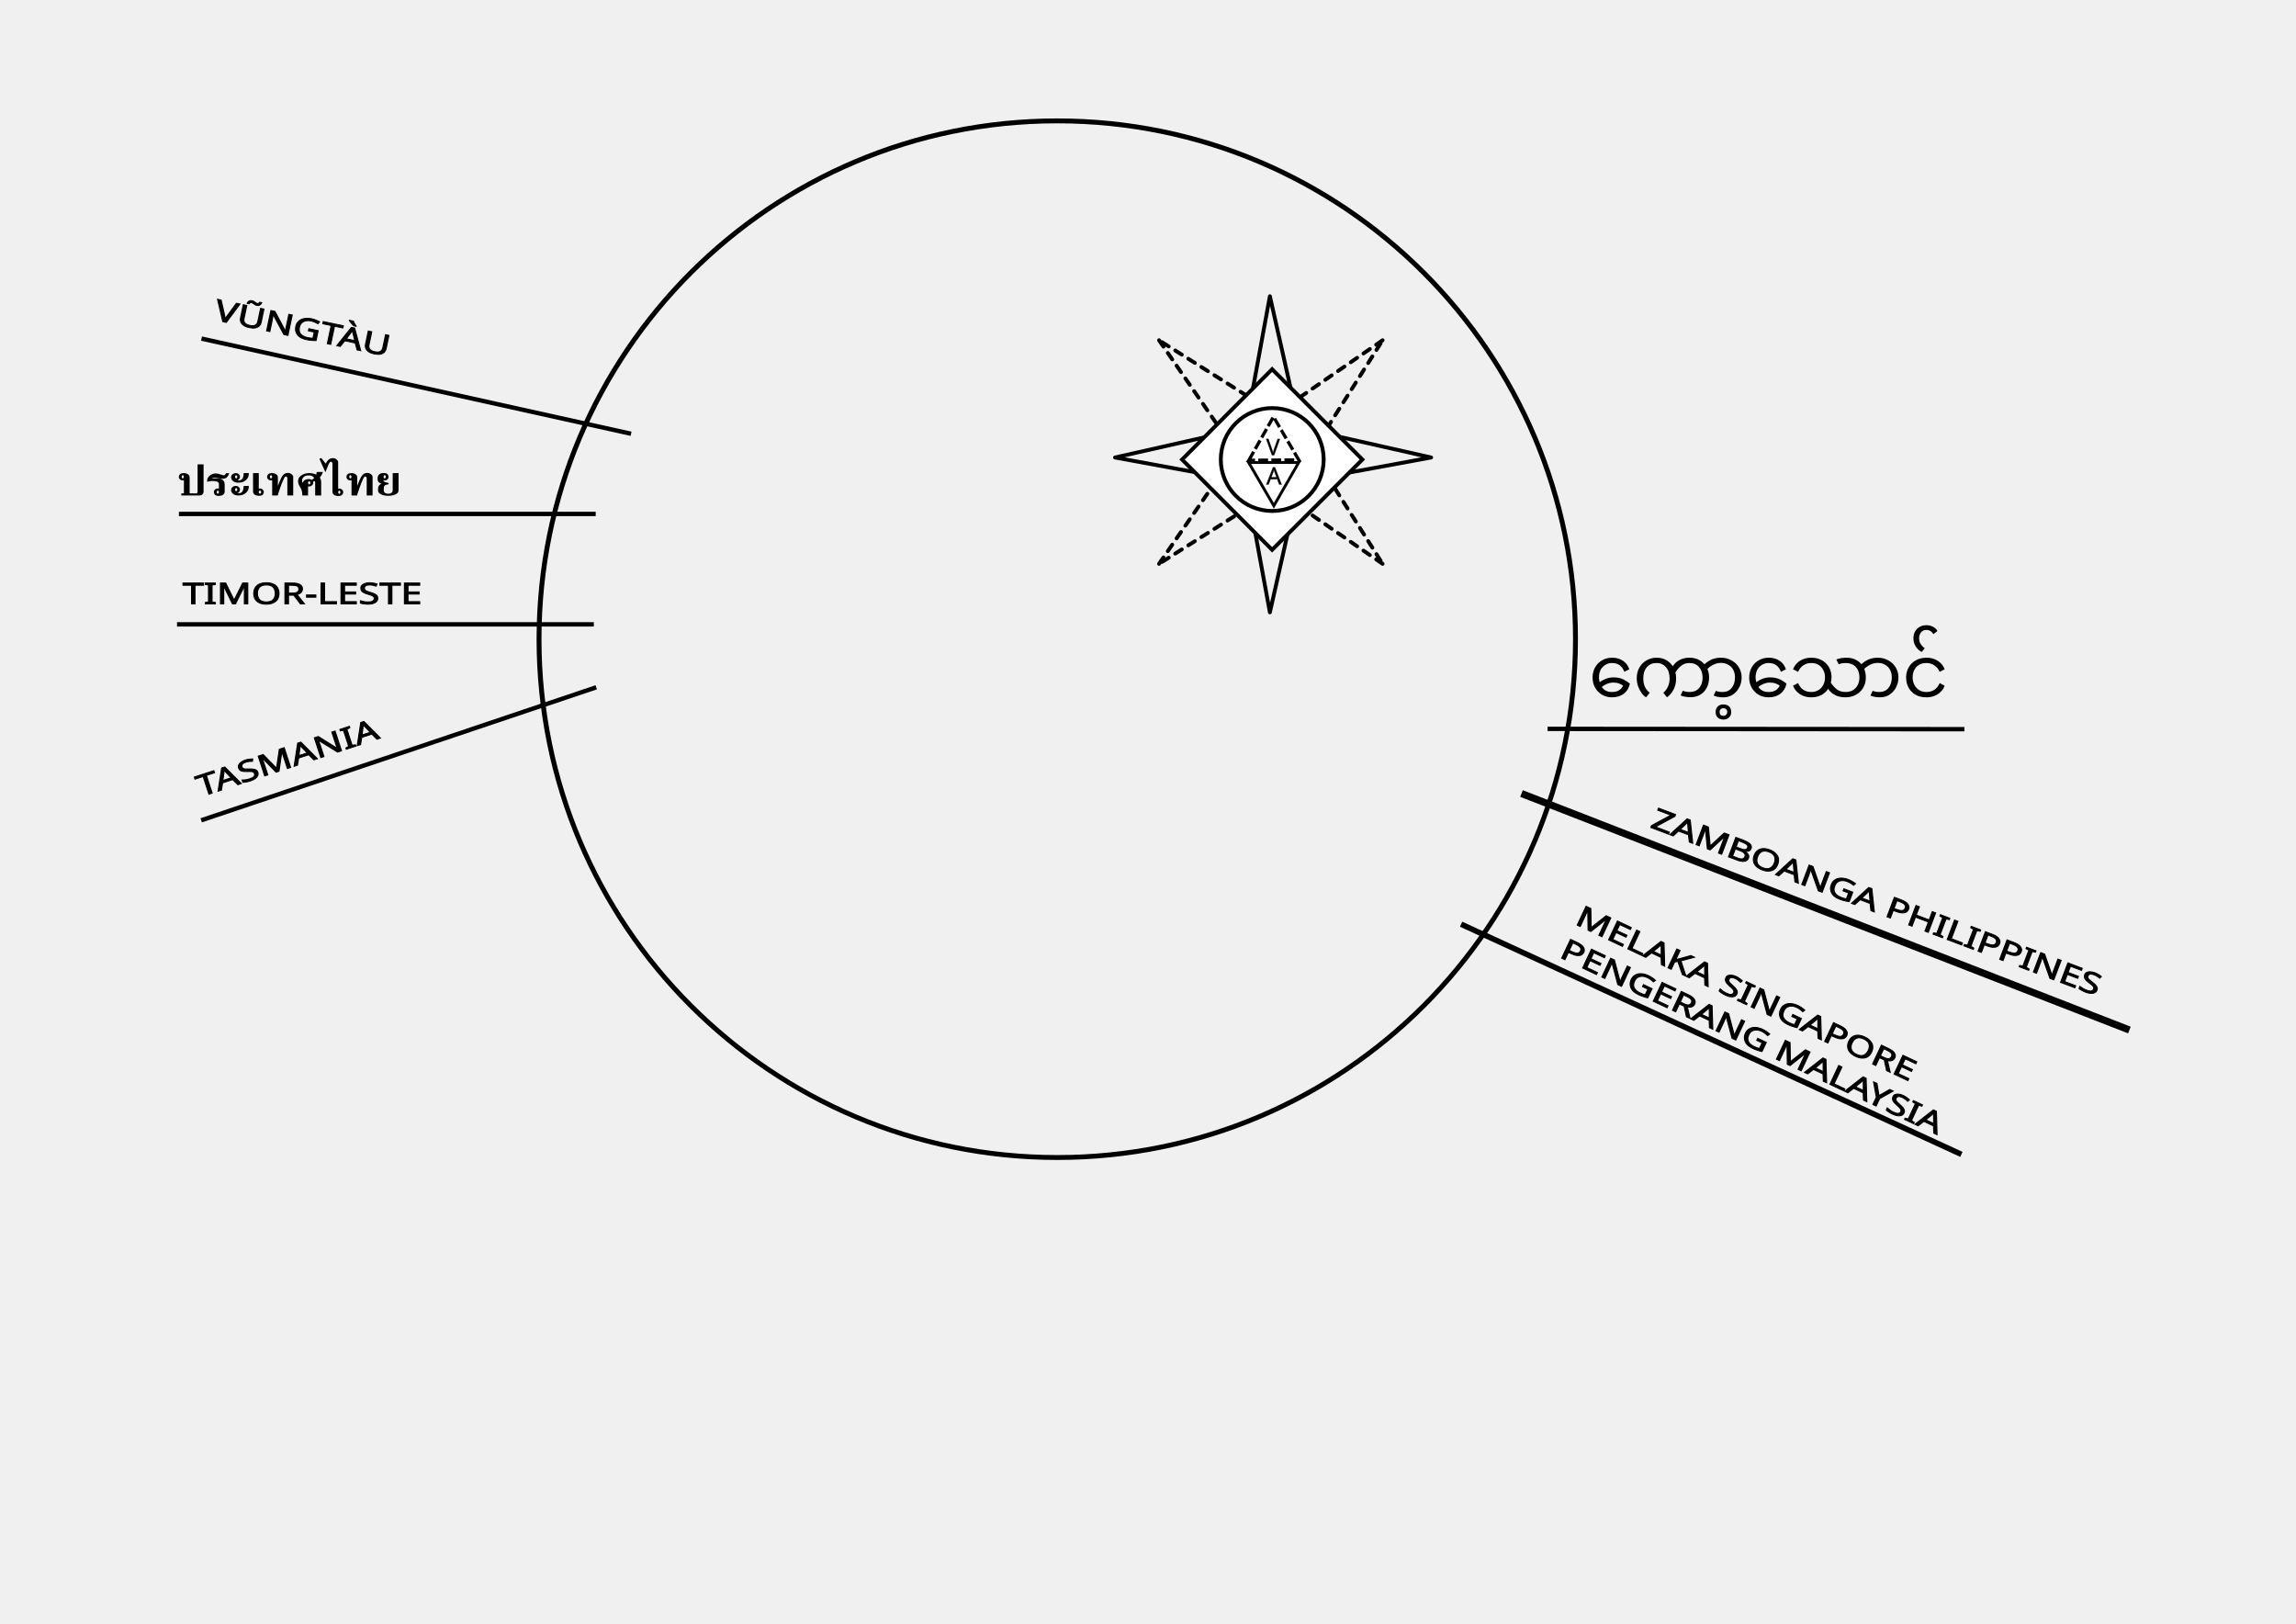
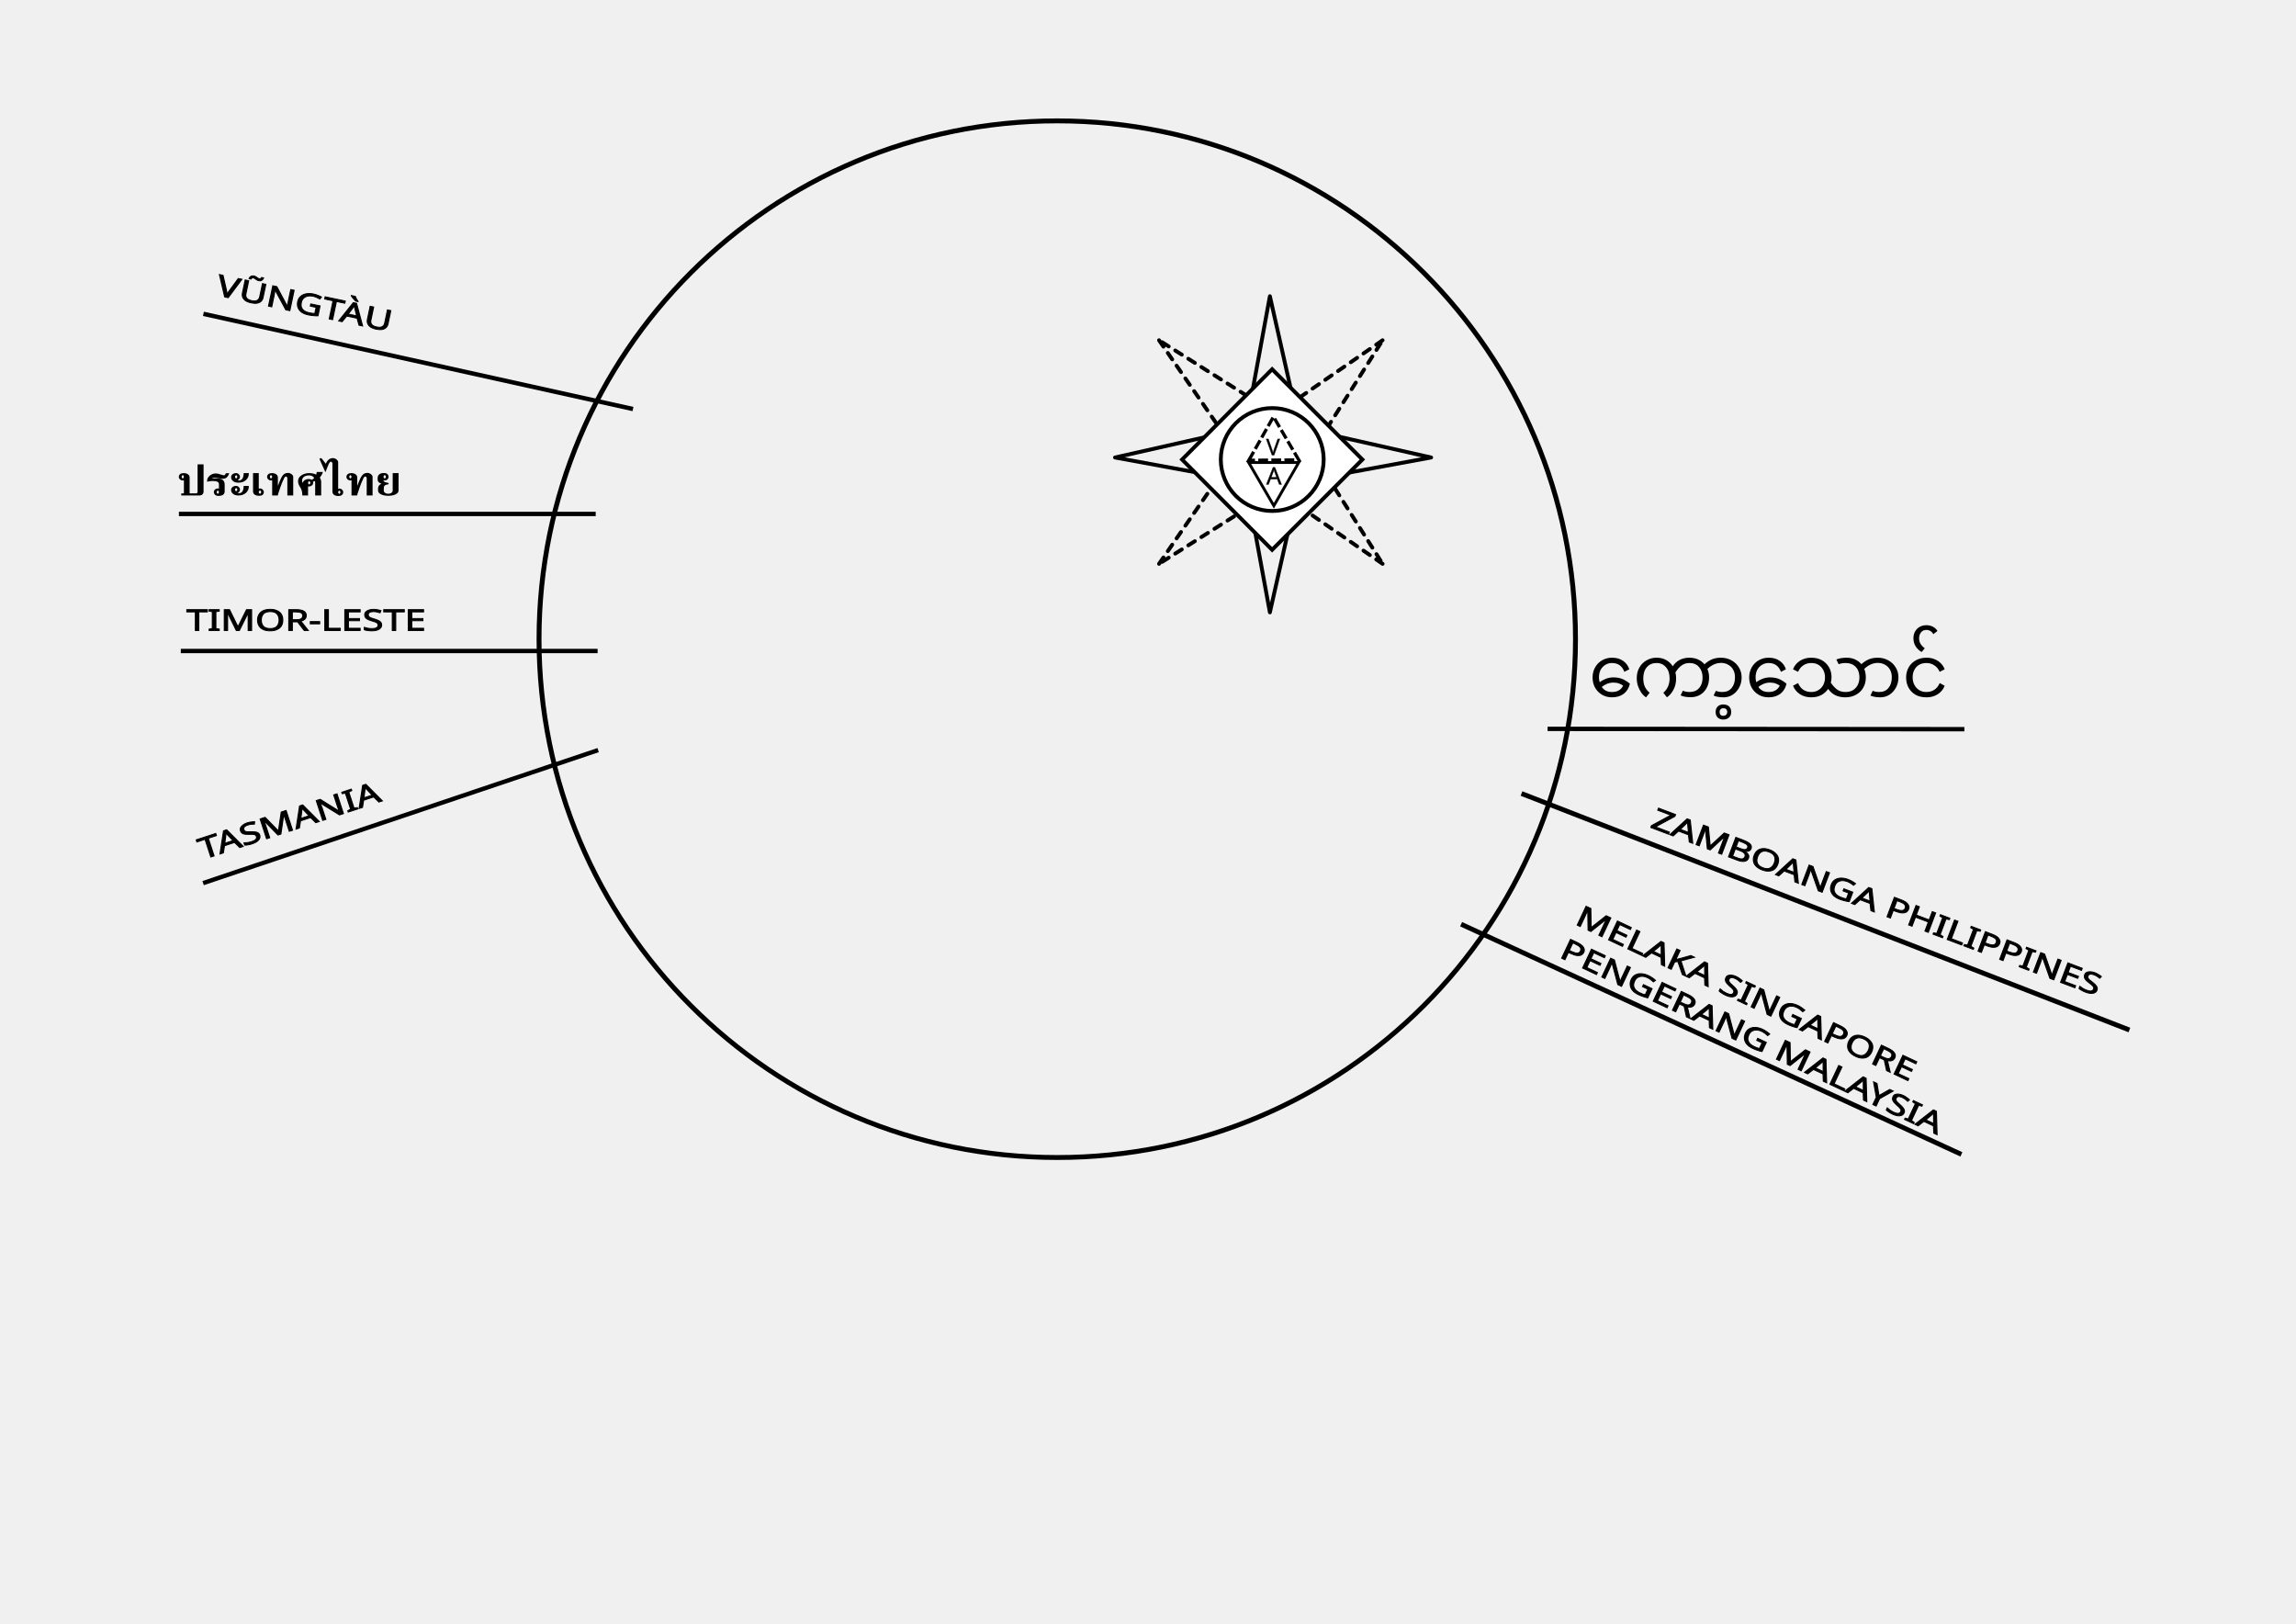
<svg xmlns="http://www.w3.org/2000/svg" width="297mm" height="210mm" viewBox="0 0 297 210" version="1.1" id="svg8">
  <defs id="defs2">
    <rect x="843.947" y="513.626" width="192.61" height="191.679" id="rect66" />
    <rect x="868.508" y="192.254" width="95.753" height="38.9" id="rect1" />
    <pattern id="EMFhbasepattern" patternUnits="userSpaceOnUse" width="6" height="6" x="0" y="0" />
    <pattern id="EMFhbasepattern-4" patternUnits="userSpaceOnUse" width="6" height="6" x="0" y="0" />
    <pattern id="EMFhbasepattern-6" patternUnits="userSpaceOnUse" width="6" height="6" x="0" y="0" />
    <pattern id="EMFhbasepattern-42" patternUnits="userSpaceOnUse" width="6" height="6" x="0" y="0" />
  </defs>
  <g id="layer1">
    <path id="path8" style="fill:none;stroke:#000000;stroke-width:0.744;stroke-linecap:round;stroke-linejoin:round;stroke-dasharray:2.976, 2.976;stroke-dashoffset:0;paint-order:markers fill stroke" d="m -34.09,94.487 a 84.2,84.2 0 0 1 -84.2,84.2 84.2,84.2 0 0 1 -84.2,-84.2 84.2,84.2 0 0 1 84.2,-84.2 84.2,84.2 0 0 1 84.2,84.2 z" />
    <rect style="fill:#f9f9f9;stroke:#333333;stroke-width:1.269;stroke-linecap:round;stroke-linejoin:round;stroke-miterlimit:4;stroke-dasharray:2.538, 2.538;stroke-dashoffset:0;paint-order:markers fill stroke" id="rect1501" width="897.219" height="378.068" x="54.99" y="986.555" ry="25.435" />
    <path id="path1831" style="fill:none;stroke:#000000;stroke-width:0.633;stroke-linecap:round;stroke-linejoin:round;stroke-dasharray:none;paint-order:markers fill stroke" d="M 203.798,82.67 A 67.035,67.035 0 0 1 136.763,149.705 67.035,67.035 0 0 1 69.727,82.67 67.035,67.035 0 0 1 136.763,15.634 67.035,67.035 0 0 1 203.798,82.67 Z" />
    <text xml:space="preserve" style="font-style:normal;font-weight:normal;font-size:1.481px;line-height:1.25;font-family:sans-serif;fill:#000000;fill-opacity:1;stroke:#000000;stroke-width:0.093;stroke-dasharray:none" x="283.088" y="94.942" id="text1979-6-1" transform="scale(1.166899,0.8569721)">
      <tspan id="tspan1977-6-0" x="283.088" y="94.942" style="stroke:#000000;stroke-width:0.093;stroke-dasharray:none" />
      <tspan x="283.088" y="100.031" style="font-size:5.029px;stroke:#000000;stroke-width:0.093;stroke-dasharray:none" id="tspan1981-4-0">KLTX:KBT</tspan>
      <tspan x="283.088" y="106.317" style="font-size:5.029px;stroke:#000000;stroke-width:0.093;stroke-dasharray:none" id="tspan24">KLC</tspan>
      <tspan x="283.088" y="112.604" style="font-size:5.029px;stroke:#000000;stroke-width:0.093;stroke-dasharray:none" id="tspan1">KLT</tspan>
      <tspan x="283.088" y="118.891" style="font-size:5.029px;stroke:#000000;stroke-width:0.093;stroke-dasharray:none" id="tspan23">KAST:KMT</tspan>
      <tspan x="283.088" y="125.178" style="font-size:5.029px;stroke:#000000;stroke-width:0.093;stroke-dasharray:none" id="tspan25">KEZ:MHWT</tspan>
    </text>
    <text xml:space="preserve" transform="scale(0.2645833)" id="text1" style="font-size:24px;font-family:sans-serif;-inkscape-font-specification:sans-serif;white-space:pre;shape-inside:url(#rect1);display:inline;fill:none;stroke:#000000;stroke-width:1.259;stroke-dasharray:none;stroke-dashoffset:0;paint-order:fill markers stroke" />
    <path id="path2" style="fill:none;stroke:#000000;stroke-width:0.5;stroke-linecap:round;stroke-linejoin:round;stroke-miterlimit:4;stroke-dasharray:none;stroke-dashoffset:0;stroke-opacity:1;paint-order:markers fill stroke" d="m 164.266,38.311 -1.857,10.117 -1.857,10.117 4.128,-0.044 4.128,-0.044 -2.27,-10.073 z" />
    <path id="path3" style="fill:none;stroke:#000000;stroke-width:0.5;stroke-linecap:round;stroke-linejoin:round;stroke-miterlimit:4;stroke-dasharray:none;stroke-dashoffset:0;stroke-opacity:1;paint-order:markers fill stroke" d="m 164.266,79.202 -1.857,-10.117 -1.857,-10.117 4.128,0.044 4.128,0.044 -2.27,10.073 z" />
    <path id="path299" style="fill:none;stroke:#000000;stroke-width:0.5;stroke-linecap:round;stroke-linejoin:round;stroke-miterlimit:4;stroke-dasharray:none;stroke-dashoffset:0;stroke-opacity:1;paint-order:markers fill stroke" d="m 144.233,59.17 10.117,1.857 10.117,1.857 -0.044,-4.128 -0.044,-4.128 -10.073,2.27 z" />
    <path id="path1" style="fill:none;stroke:#000000;stroke-width:0.5;stroke-linecap:round;stroke-linejoin:round;stroke-miterlimit:4;stroke-dasharray:none;stroke-dashoffset:0;stroke-opacity:1;paint-order:markers fill stroke" d="m 185.124,59.17 -10.117,1.857 -10.117,1.857 0.044,-4.128 0.044,-4.128 10.073,2.27 z" />
    <path id="path4" style="fill:none;stroke:#000000;stroke-width:0.5;stroke-linecap:round;stroke-linejoin:round;stroke-miterlimit:4;stroke-dasharray:1, 1;stroke-dashoffset:0;stroke-opacity:1;paint-order:markers fill stroke" d="m 178.844,44.007 -8.467,5.841 -8.467,5.841 2.95,2.887 2.95,2.887 5.517,-8.728 z" />
    <path id="path5" style="fill:none;stroke:#000000;stroke-width:0.5;stroke-linecap:round;stroke-linejoin:round;stroke-miterlimit:4;stroke-dasharray:1, 1;stroke-dashoffset:0;stroke-opacity:1;paint-order:markers fill stroke" d="m 149.929,72.922 5.841,-8.467 5.841,-8.467 2.887,2.95 2.887,2.95 -8.728,5.517 z" />
    <path id="path6" style="fill:none;stroke:#000000;stroke-width:0.5;stroke-linecap:round;stroke-linejoin:round;stroke-miterlimit:4;stroke-dasharray:1, 1;stroke-dashoffset:0;stroke-opacity:1;paint-order:markers fill stroke" d="m 149.929,44.007 5.841,8.467 5.841,8.467 2.887,-2.95 2.887,-2.95 -8.728,-5.517 z" />
    <path id="path7" style="fill:none;stroke:#000000;stroke-width:0.5;stroke-linecap:round;stroke-linejoin:round;stroke-miterlimit:4;stroke-dasharray:1, 1;stroke-dashoffset:0;stroke-opacity:1;paint-order:markers fill stroke" d="m 178.844,72.922 -8.467,-5.841 -8.467,-5.841 2.95,-2.887 2.95,-2.887 5.517,8.728 z" />
    <path style="fill:#ffffff;stroke:#000000;stroke-width:0.5;stroke-linecap:butt;stroke-linejoin:miter;stroke-miterlimit:5.5;stroke-dasharray:none;stroke-opacity:1" d="m 152.909,59.433 11.645,-11.678 11.678,11.678 -11.678,11.678 z" id="path35" />
    <circle cy="59.433" cx="164.571" id="circle1025" style="fill:#ffffff;fill-opacity:1;stroke:#000000;stroke-width:0.5;stroke-miterlimit:5.5;stroke-dasharray:none;stroke-dashoffset:0;stroke-opacity:1" r="6.654" />
    <text id="text1279" y="58.874" x="163.794" style="font-size:2.932px;line-height:1.25;font-family:sans-serif;fill:#000000;stroke:#000000;stroke-width:0.038;stroke-dasharray:none;stroke-opacity:1" xml:space="preserve">
      <tspan style="font-size:2.932px;fill:#000000;stroke:#000000;stroke-width:0.038;stroke-dasharray:none;stroke-opacity:1" y="58.874" x="163.794" id="tspan1277">V</tspan>
    </text>
    <path style="fill:none;stroke:#000000;stroke-width:0.368;stroke-linecap:butt;stroke-linejoin:miter;stroke-miterlimit:5.5;stroke-dasharray:none;stroke-opacity:1" d="m 164.779,65.417 -3.256,-5.596 6.474,-0.006 z" id="path16757" />
    <path style="fill:none;stroke:#000000;stroke-width:0.423;stroke-linecap:butt;stroke-linejoin:miter;stroke-miterlimit:5.5;stroke-dasharray:1.269, 0.423;stroke-dashoffset:0;stroke-opacity:1" d="m 161.542,59.533 3.189,-5.635 3.272,5.587 z" id="path16759" />
    <text id="text8" y="62.657" x="163.807" style="font-size:3.074px;line-height:1.25;font-family:sans-serif;fill:#000000;stroke:#000000;stroke-width:0.04;stroke-dasharray:none;stroke-opacity:1" xml:space="preserve">
      <tspan style="font-size:3.074px;fill:#000000;stroke:#000000;stroke-width:0.04;stroke-dasharray:none;stroke-opacity:1" y="62.657" x="163.807" id="tspan8">A</tspan>
    </text>
    <path id="path835-3-2-4" style="fill:#ffffff;stroke:#000000;stroke-width:0.763;stroke-linecap:round;stroke-linejoin:round;stroke-miterlimit:3.897;stroke-dasharray:1.526, 1.526;stroke-dashoffset:0;paint-order:markers fill stroke" d="m 252.062,-12.335 13.047,-17.812 13.047,-17.812 8.708,20.465 8.708,20.465 -21.755,-2.653 z" />
    <path style="fill:none;stroke:#000000;stroke-width:0.7;stroke-linecap:butt;stroke-linejoin:miter;stroke-miterlimit:5.5;stroke-dasharray:2.1, 0.7;stroke-dashoffset:0;stroke-opacity:1" d="m 263.252,-23.546 8.166,-11.274 12.688,4.507 -0.357,14.086 -12.896,4.185 z" id="path75" />
    <text xml:space="preserve" style="font-size:13.045px;fill:#000000;stroke:#000000;stroke-width:0.426;stroke-dasharray:none;stroke-dashoffset:0" x="261.292" y="62.992" id="text83" transform="matrix(0.9688208,-0.2962054,0.2886004,0.9439464,0,0)">
      <tspan id="tspan83" style="font-style:normal;font-variant:normal;font-weight:normal;font-stretch:normal;font-family:'Yu Gothic UI';-inkscape-font-specification:'Yu Gothic UI';fill:#000000;stroke:#000000;stroke-width:0.426;stroke-dasharray:none" x="261.292" y="62.992">C</tspan>
    </text>
-     <g style="fill:none;stroke-width:0.685;stroke-dasharray:none" id="g1761" transform="matrix(0.2144034,0.8412859,-0.8412859,0.2144034,629.6863,-688.1468)">
-       <g style="fill:none;stroke-width:0.685;stroke-dasharray:none" id="g1536">
-         <path id="path913-9-5-1" style="fill:none;stroke:#000000;stroke-width:0.685;stroke-linecap:round;stroke-linejoin:round;stroke-dasharray:none;paint-order:markers fill stroke" transform="scale(1,-1)" d="m 865.659,-587.609 a 16.025,16.025 0 0 1 -16.025,16.025 16.025,16.025 0 0 1 -16.025,-16.025 16.025,16.025 0 0 1 16.025,-16.025 16.025,16.025 0 0 1 16.025,16.025 z" />
-         <path id="path8536-1-4-0-1" d="m 857.903,587.609 a 8.269,8.269 0 0 1 -8.268,8.269 8.269,8.269 0 0 1 -8.268,-8.269 8.269,8.269 0 0 1 8.268,-8.269 8.269,8.269 0 0 1 8.268,8.269 z" style="fill:none;fill-opacity:1;stroke:#000000;stroke-width:0.685;stroke-linecap:round;stroke-miterlimit:3.897;stroke-dasharray:none;stroke-dashoffset:0;stroke-opacity:1;paint-order:stroke fill markers" />
-         <path style="fill:none;fill-opacity:1;stroke:#000000;stroke-width:0.685;stroke-linecap:round;stroke-miterlimit:3.897;stroke-dasharray:none;stroke-dashoffset:0;stroke-opacity:1;paint-order:stroke fill markers" d="m 853.371,587.609 a 3.736,3.736 0 0 1 -3.736,3.736 3.736,3.736 0 0 1 -3.736,-3.736 3.736,3.736 0 0 1 3.736,-3.736 3.736,3.736 0 0 1 3.736,3.736 z" id="path8536-1-4-0" />
-         <path id="path8536-1-4-0-5" d="m 850.837,587.609 a 1.202,1.202 0 0 1 -1.202,1.202 1.202,1.202 0 0 1 -1.202,-1.202 1.202,1.202 0 0 1 1.202,-1.202 1.202,1.202 0 0 1 1.202,1.202 z" style="fill:none;fill-opacity:1;stroke:#000000;stroke-width:0.685;stroke-linecap:round;stroke-miterlimit:3.897;stroke-dasharray:none;stroke-dashoffset:0;stroke-opacity:1;paint-order:stroke fill markers" />
-       </g>
-     </g>
    <text xml:space="preserve" style="font-style:normal;font-weight:normal;font-size:1.591px;line-height:1.25;font-family:sans-serif;fill:#ff0000;fill-opacity:1;stroke:#ff0000;stroke-width:0.1;stroke-dasharray:none" x="304.342" y="73.114" id="text15" transform="scale(1.086071,0.9207498)">
      <tspan id="tspan13" x="304.342" y="73.114" style="fill:#ff0000;stroke:#ff0000;stroke-width:0.1;stroke-dasharray:none" />
      <tspan x="304.342" y="78.58" style="font-size:5.403px;fill:#ff0000;stroke:#ff0000;stroke-width:0.1;stroke-dasharray:none" id="tspan14">AST^K</tspan>
      <tspan x="304.342" y="85.334" style="font-size:5.403px;fill:#ff0000;stroke:#ff0000;stroke-width:0.1;stroke-dasharray:none" id="tspan15">KRIT</tspan>
    </text>
    <path id="rect851-7-5" style="fill:none;fill-opacity:1;stroke:#000000;stroke-width:0.517;stroke-linecap:round;stroke-linejoin:round;stroke-miterlimit:3.897;stroke-dasharray:1.551, 1.551;stroke-dashoffset:0;paint-order:markers fill stroke" d="m 47.333,-195.331 h 165.677 c 31.315,0 56.526,35.004 56.526,78.483 v 13.876 c 0,43.48 -25.21,78.483 -56.526,78.483 H 47.333 c -31.315,0 -56.526,-35.004 -56.526,-78.483 v -13.876 c 0,-43.48 25.21,-78.483 56.526,-78.483 z" />
-     <text xml:space="preserve" style="font-size:4.322px;line-height:1.25;font-family:sans-serif;letter-spacing:0px;fill:#000000;stroke:#000000;stroke-width:0.131;stroke-dasharray:none" x="31.071" y="39.753" id="text2" transform="matrix(1.11849,0.2355082,-0.1802609,0.8561066,0,0)">
-       <tspan style="font-size:4.322px;fill:#000000;stroke:#000000;stroke-width:0.131;stroke-dasharray:none" x="31.071" y="39.753" id="tspan10">VŨNGTÀU</tspan>
+     <text xml:space="preserve" style="font-size:4.322px;line-height:1.25;font-family:sans-serif;letter-spacing:0px;fill:#000000;stroke:#000000;stroke-width:0.131;stroke-dasharray:none" x="30.705" y="36.115" id="text2" transform="matrix(1.11849,0.2355082,-0.1802609,0.8561066,0,0)">
+       <tspan style="font-size:4.322px;fill:#000000;stroke:#000000;stroke-width:0.131;stroke-dasharray:none" x="30.705" y="36.115" id="tspan10">VŨNGTÀU</tspan>
    </text>
-     <path style="fill:none;stroke:#000000;stroke-width:0.565;stroke-linecap:butt;stroke-linejoin:miter;stroke-dasharray:none;stroke-opacity:1" d="M 26.069,43.793 81.632,56.102" id="path12" />
+     <path style="fill:none;stroke:#000000;stroke-width:0.565;stroke-linecap:butt;stroke-linejoin:miter;stroke-dasharray:none;stroke-opacity:1" d="M 26.315,40.592 81.879,52.901" id="path12" />
    <path style="fill:none;stroke:#000000;stroke-width:0.565;stroke-linecap:butt;stroke-linejoin:miter;stroke-dasharray:none;stroke-opacity:1" d="M 23.142,66.471 H 77.057" id="path13" />
-     <path style="fill:none;stroke:#000000;stroke-width:0.565;stroke-linecap:butt;stroke-linejoin:miter;stroke-dasharray:none;stroke-opacity:1" d="M 22.896,80.75 H 76.811" id="path14" />
-     <path style="fill:none;stroke:#000000;stroke-width:0.565;stroke-linecap:butt;stroke-linejoin:miter;stroke-dasharray:none;stroke-opacity:1" d="M 26.028,106.093 77.126,88.89" id="path15" />
+     <path style="fill:none;stroke:#000000;stroke-width:0.565;stroke-linecap:butt;stroke-linejoin:miter;stroke-dasharray:none;stroke-opacity:1" d="M 23.388,84.197 H 77.304" id="path14" />
+     <path style="fill:none;stroke:#000000;stroke-width:0.565;stroke-linecap:butt;stroke-linejoin:miter;stroke-dasharray:none;stroke-opacity:1" d="M 26.274,114.217 77.372,97.014" id="path15" />
    <text xml:space="preserve" style="font-size:5.941px;line-height:1.25;font-family:sans-serif;letter-spacing:0px;fill:#000000;stroke:#000000;stroke-width:0.18;stroke-dasharray:none" x="20.044" y="73.154" id="text26" transform="scale(1.143016,0.8748786)">
      <tspan style="font-size:5.941px;fill:#000000;stroke:#000000;stroke-width:0.18;stroke-dasharray:none" x="20.044" y="73.154" id="tspan26">ประเทศไทย</tspan>
      <tspan style="font-size:5.941px;fill:#000000;stroke:#000000;stroke-width:0.18;stroke-dasharray:none" x="20.044" y="80.58" id="tspan68"> </tspan>
    </text>
    <text xml:space="preserve" style="font-size:4.322px;line-height:1.25;font-family:sans-serif;letter-spacing:0px;fill:#000000;stroke:#000000;stroke-width:0.131;stroke-dasharray:none" x="207.693" y="28.145" id="text34" transform="matrix(1.069204,0.4040893,-0.309295,0.818382,0,0)">
      <tspan style="font-size:4.322px;fill:#000000;stroke:#000000;stroke-width:0.131;stroke-dasharray:none" x="207.693" y="28.145" id="tspan32">ZAMBOANGA PHILIPPINES</tspan>
      <tspan style="font-size:4.322px;fill:#000000;stroke:#000000;stroke-width:0.131;stroke-dasharray:none" x="207.693" y="33.547" id="tspan34" />
    </text>
    <text xml:space="preserve" style="font-size:4.322px;line-height:1.25;font-family:sans-serif;letter-spacing:0px;fill:#000000;stroke:#000000;stroke-width:0.131;stroke-dasharray:none" x="205.658" y="19.143" id="text42" transform="matrix(1.034389,0.4863378,-0.3722491,0.7917343,0,0)">
      <tspan style="font-size:4.322px;fill:#000000;stroke:#000000;stroke-width:0.131;stroke-dasharray:none" x="205.658" y="19.143" id="tspan37" />
      <tspan style="font-size:4.322px;fill:#000000;stroke:#000000;stroke-width:0.131;stroke-dasharray:none" x="205.658" y="24.545" id="tspan42">MELAKA SINGAPORE</tspan>
      <tspan style="font-size:4.322px;fill:#000000;stroke:#000000;stroke-width:0.131;stroke-dasharray:none" x="205.658" y="29.947" id="tspan78">PENGERANG MALAYSIA</tspan>
    </text>
-     <text xml:space="preserve" style="font-size:4.322px;line-height:1.25;font-family:sans-serif;letter-spacing:0px;fill:#000000;stroke:#000000;stroke-width:0.131;stroke-dasharray:none" x="20.669" y="89.276" id="text62" transform="scale(1.143016,0.8748786)">
-       <tspan style="font-size:4.322px;fill:#000000;stroke:#000000;stroke-width:0.131;stroke-dasharray:none" x="20.669" y="89.276" id="tspan63">TIMOR-LESTE </tspan>
+     <text xml:space="preserve" style="font-size:4.322px;line-height:1.25;font-family:sans-serif;letter-spacing:0px;fill:#000000;stroke:#000000;stroke-width:0.131;stroke-dasharray:none" x="21.1" y="93.215" id="text62" transform="scale(1.143016,0.8748786)">
+       <tspan style="font-size:4.322px;fill:#000000;stroke:#000000;stroke-width:0.131;stroke-dasharray:none" x="21.1" y="93.215" id="tspan63">TIMOR-LESTE </tspan>
    </text>
-     <text xml:space="preserve" style="font-size:4.322px;line-height:1.25;font-family:sans-serif;letter-spacing:0px;white-space:pre;inline-size:0;fill:#000000;stroke:#000000;stroke-width:0.131;stroke-dasharray:none" x="20.454" y="130.923" id="text65" transform="matrix(1.086427,-0.355192,0.2718685,0.8315649,-33.35275,-3.019074)">
+     <text xml:space="preserve" style="font-size:4.322px;line-height:1.25;font-family:sans-serif;letter-spacing:0px;white-space:pre;inline-size:0;fill:#000000;stroke:#000000;stroke-width:0.131;stroke-dasharray:none" x="20.454" y="130.923" id="text65" transform="matrix(1.086427,-0.355192,0.2718685,0.8315649,-33.10656,5.105193)">
      <tspan style="font-size:4.322px;fill:#000000;stroke:#000000;stroke-width:0.131;stroke-dasharray:none" x="20.454" y="130.923" id="tspan64">
</tspan>
      <tspan style="font-size:4.322px;fill:#000000;stroke:#000000;stroke-width:0.131;stroke-dasharray:none" x="20.454" y="136.325" id="tspan65">TASMANIA </tspan>
    </text>
    <text xml:space="preserve" transform="scale(0.2645833)" id="text66" style="font-size:16px;line-height:1.25;font-family:sans-serif;letter-spacing:0px;white-space:pre;shape-inside:url(#rect66);display:inline" />
    <text xml:space="preserve" style="font-size:4.322px;line-height:1.25;font-family:sans-serif;letter-spacing:0px;fill:#000000;stroke:#000000;stroke-width:0.131;stroke-dasharray:none" x="-138.071" y="83.366" id="text67" transform="scale(1.143016,0.8748786)">
      <tspan style="font-size:4.322px;fill:#000000;stroke:#000000;stroke-width:0.131;stroke-dasharray:none" x="-138.071" y="83.366" id="tspan77"> </tspan>
    </text>
    <path style="fill:none;stroke:#000000;stroke-width:0.565;stroke-linecap:butt;stroke-linejoin:miter;stroke-dasharray:none;stroke-opacity:1" d="m 254.104,94.308 -53.916,-0.04" id="path74" />
    <text xml:space="preserve" style="font-size:4.322px;line-height:1.25;font-family:sans-serif;letter-spacing:0px;white-space:pre;inline-size:0;fill:#000000;stroke:#000000;stroke-width:0.131;stroke-dasharray:none" x="20.454" y="130.923" id="text76" transform="matrix(1.383442,0.00989151,-0.0100923,1.411518,178.2173,-101.094)">
      <tspan style="font-size:4.322px;fill:#000000;stroke:#000000;stroke-width:0.131;stroke-dasharray:none" x="20.454" y="130.923" id="tspan75">
</tspan>
    </text>
-     <path style="fill:none;stroke:#000000;stroke-width:0.718;stroke-linecap:butt;stroke-linejoin:miter;stroke-dasharray:none;stroke-opacity:1" d="M 253.716,149.3 189.005,119.533" id="path78" />
-     <path style="fill:none;stroke:#000000;stroke-width:0.924;stroke-linecap:butt;stroke-linejoin:miter;stroke-dasharray:none;stroke-opacity:1" d="m 196.815,102.63 78.634,30.585" id="path79" />
+     <path style="fill:none;stroke:#000000;stroke-width:0.618;stroke-linecap:butt;stroke-linejoin:miter;stroke-dasharray:none;stroke-opacity:1" d="M 253.716,149.3 189.005,119.533" id="path78" />
+     <path style="fill:none;stroke:#000000;stroke-width:0.624;stroke-linecap:butt;stroke-linejoin:miter;stroke-dasharray:none;stroke-opacity:1" d="m 196.815,102.63 78.634,30.585" id="path79" />
    <text xml:space="preserve" style="font-size:9.221px;line-height:1.25;font-family:sans-serif;letter-spacing:0px;stroke-width:0.576" x="205.523" y="90.094" id="text79">
      <tspan id="tspan79" style="stroke-width:0.576" x="205.523" y="90.094">ကော့သောင်</tspan>
    </text>
  </g>
</svg>
